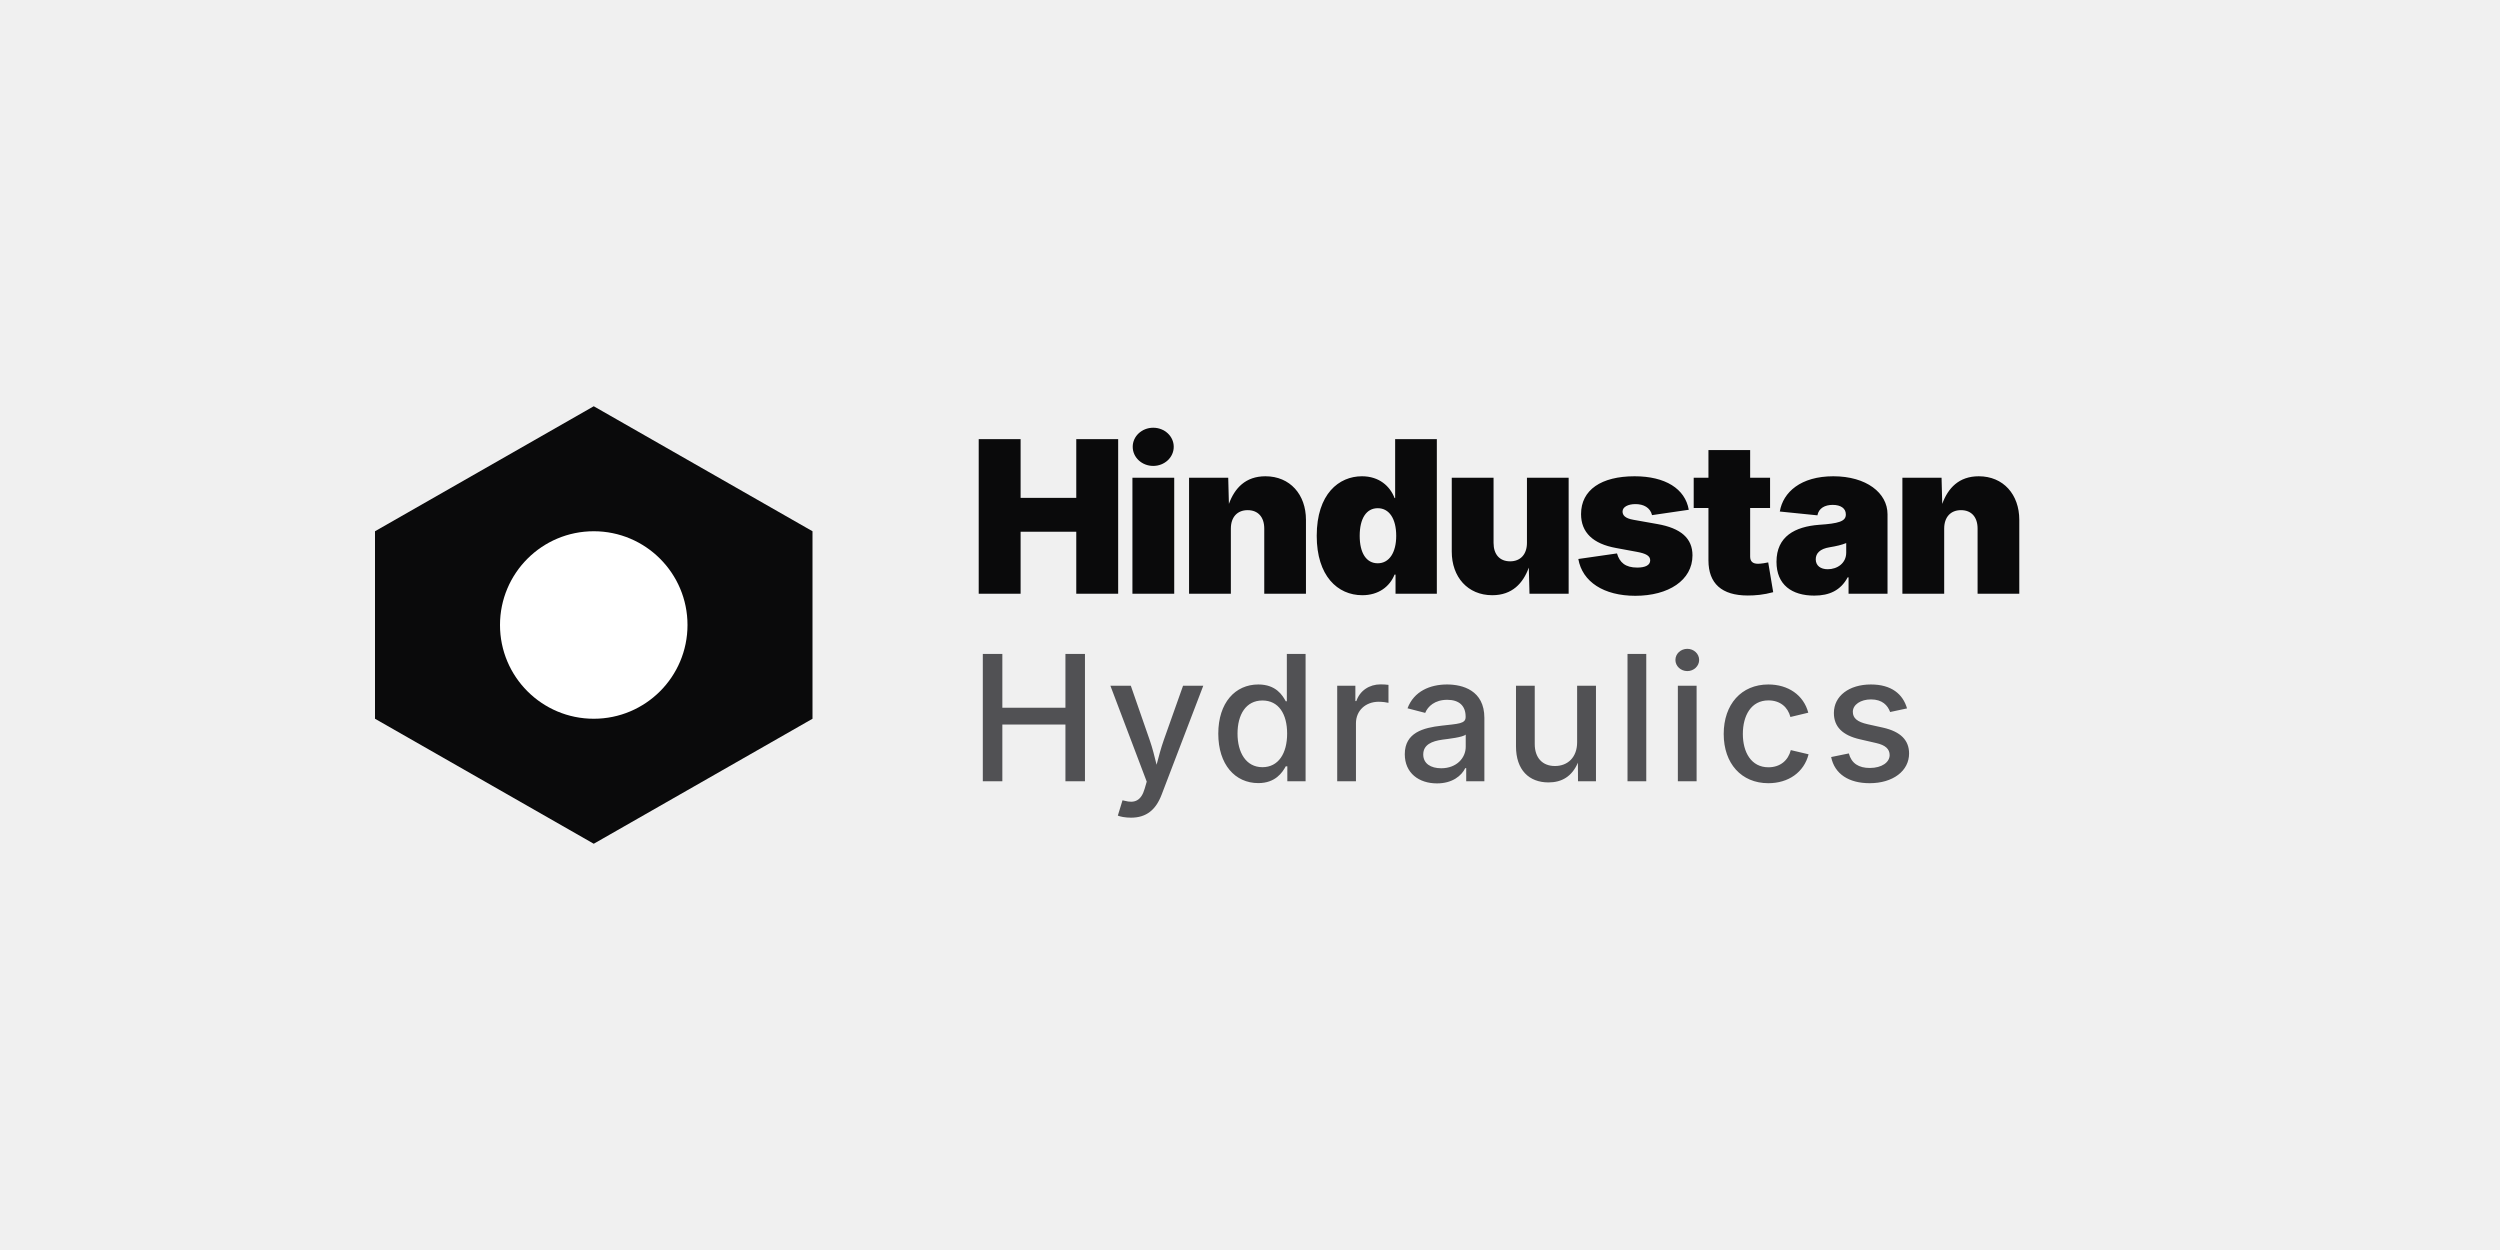
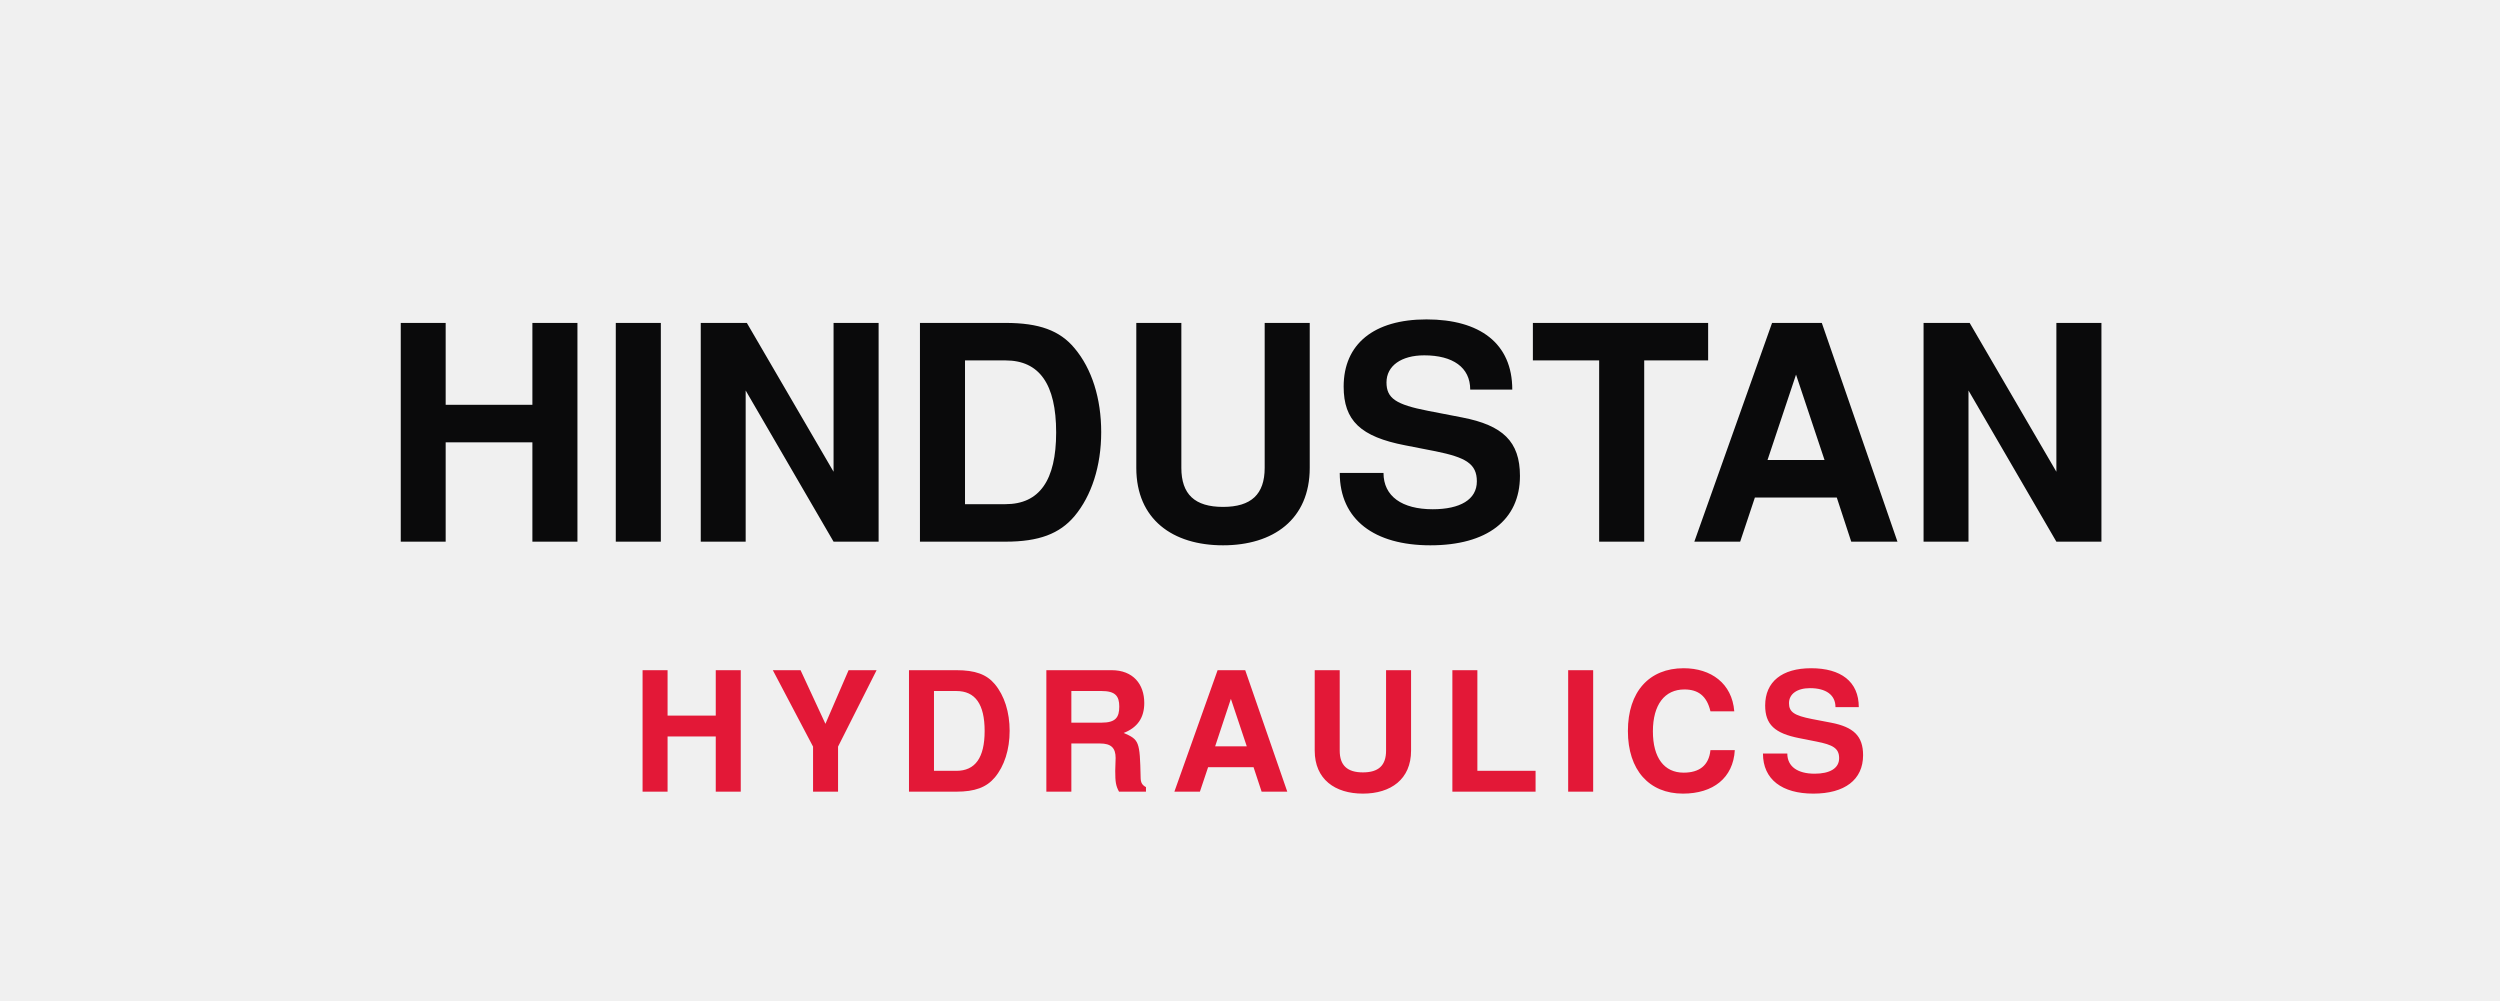
- <svg xmlns="http://www.w3.org/2000/svg" viewBox="0 0 400 200" width="400" height="200">
-   <g transform="translate(10, 0)">
-     <polygon points="85,65 120,85 120,115 85,135 50,115 50,85" fill="#0A0A0B" />
-     <circle cx="85" cy="100" r="15" fill="#FFFFFF" />
-     <text x="145" y="95" font-family="-apple-system, BlinkMacSystemFont, 'Helvetica Neue', sans-serif" font-size="34" font-weight="900" fill="#0A0A0B" letter-spacing="-1">Hindustan</text>
-     <text x="145" y="125" font-family="-apple-system, BlinkMacSystemFont, 'Helvetica Neue', sans-serif" font-size="28" font-weight="500" fill="#515154" letter-spacing="1">Hydraulics</text>
-   </g>
+ <svg xmlns="http://www.w3.org/2000/svg" viewBox="0 0 300 120" width="300" height="120">
+   <text x="150" y="65" font-family="'Helvetica Neue', sans-serif" font-size="36" font-weight="900" fill="#0A0A0B" text-anchor="middle">HINDUSTAN</text>
+   <text x="150" y="95" font-family="'Helvetica Neue', sans-serif" font-size="20" font-weight="600" fill="#E31837" text-anchor="middle" letter-spacing="2">HYDRAULICS</text>
</svg>
